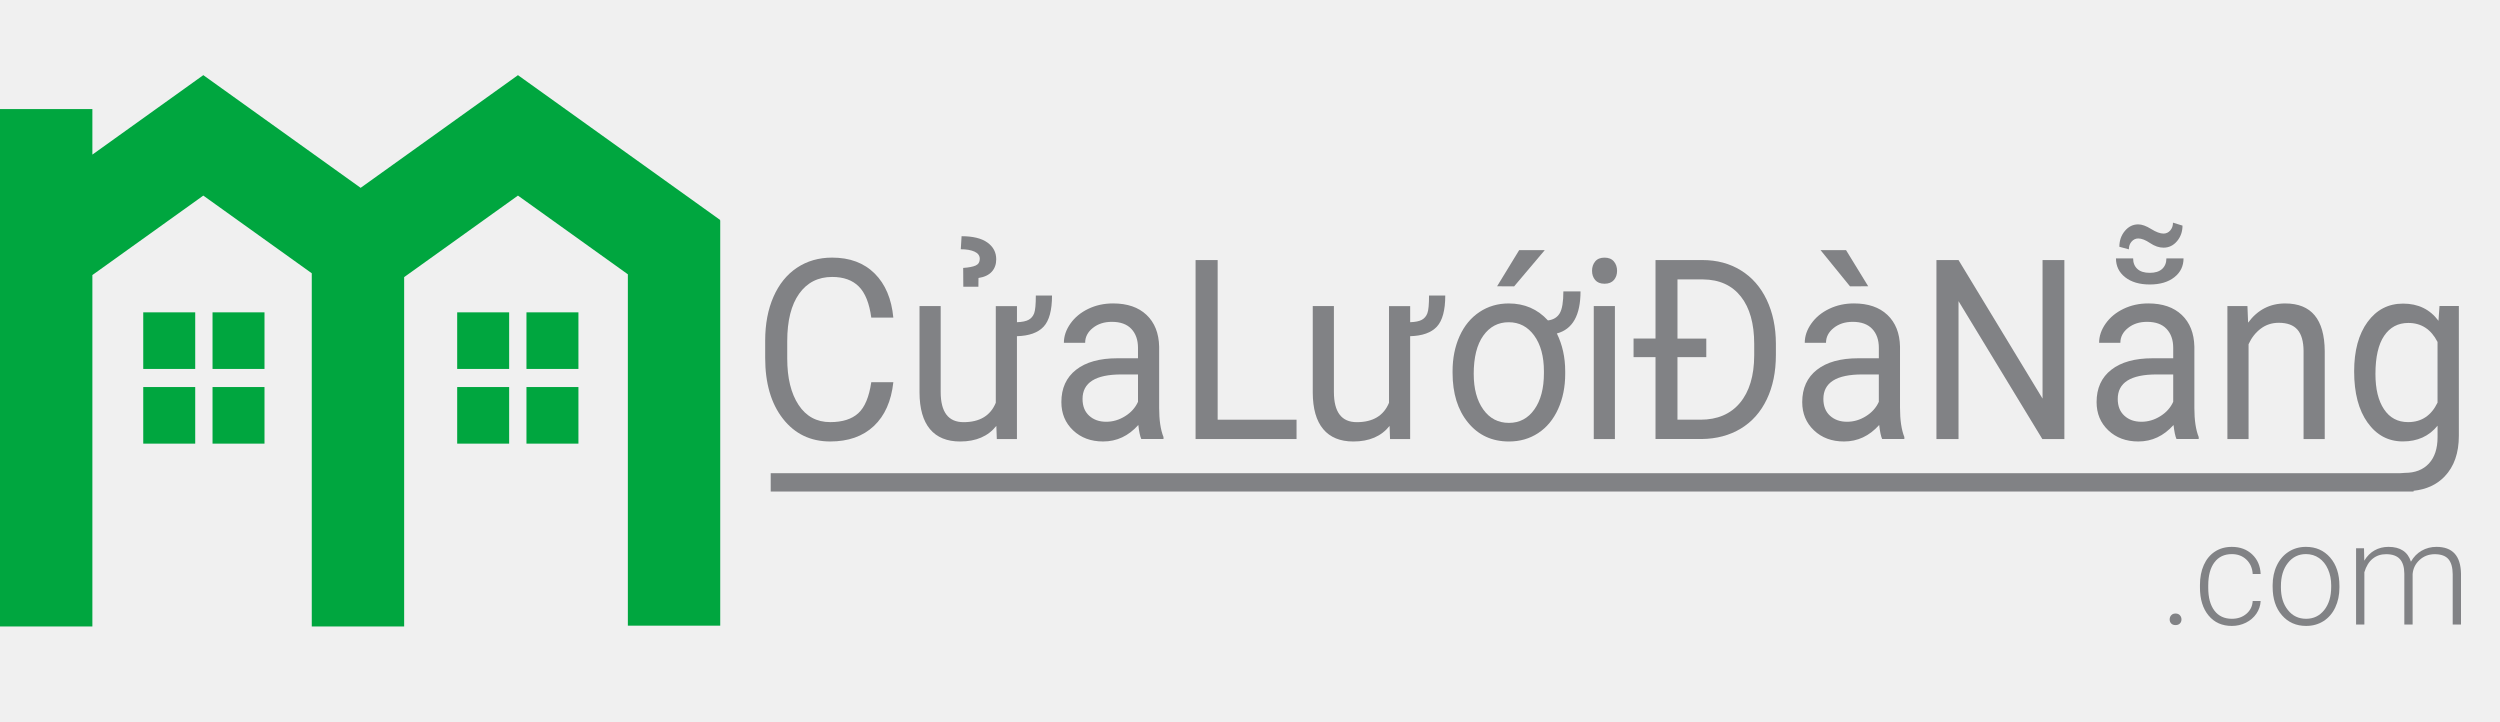
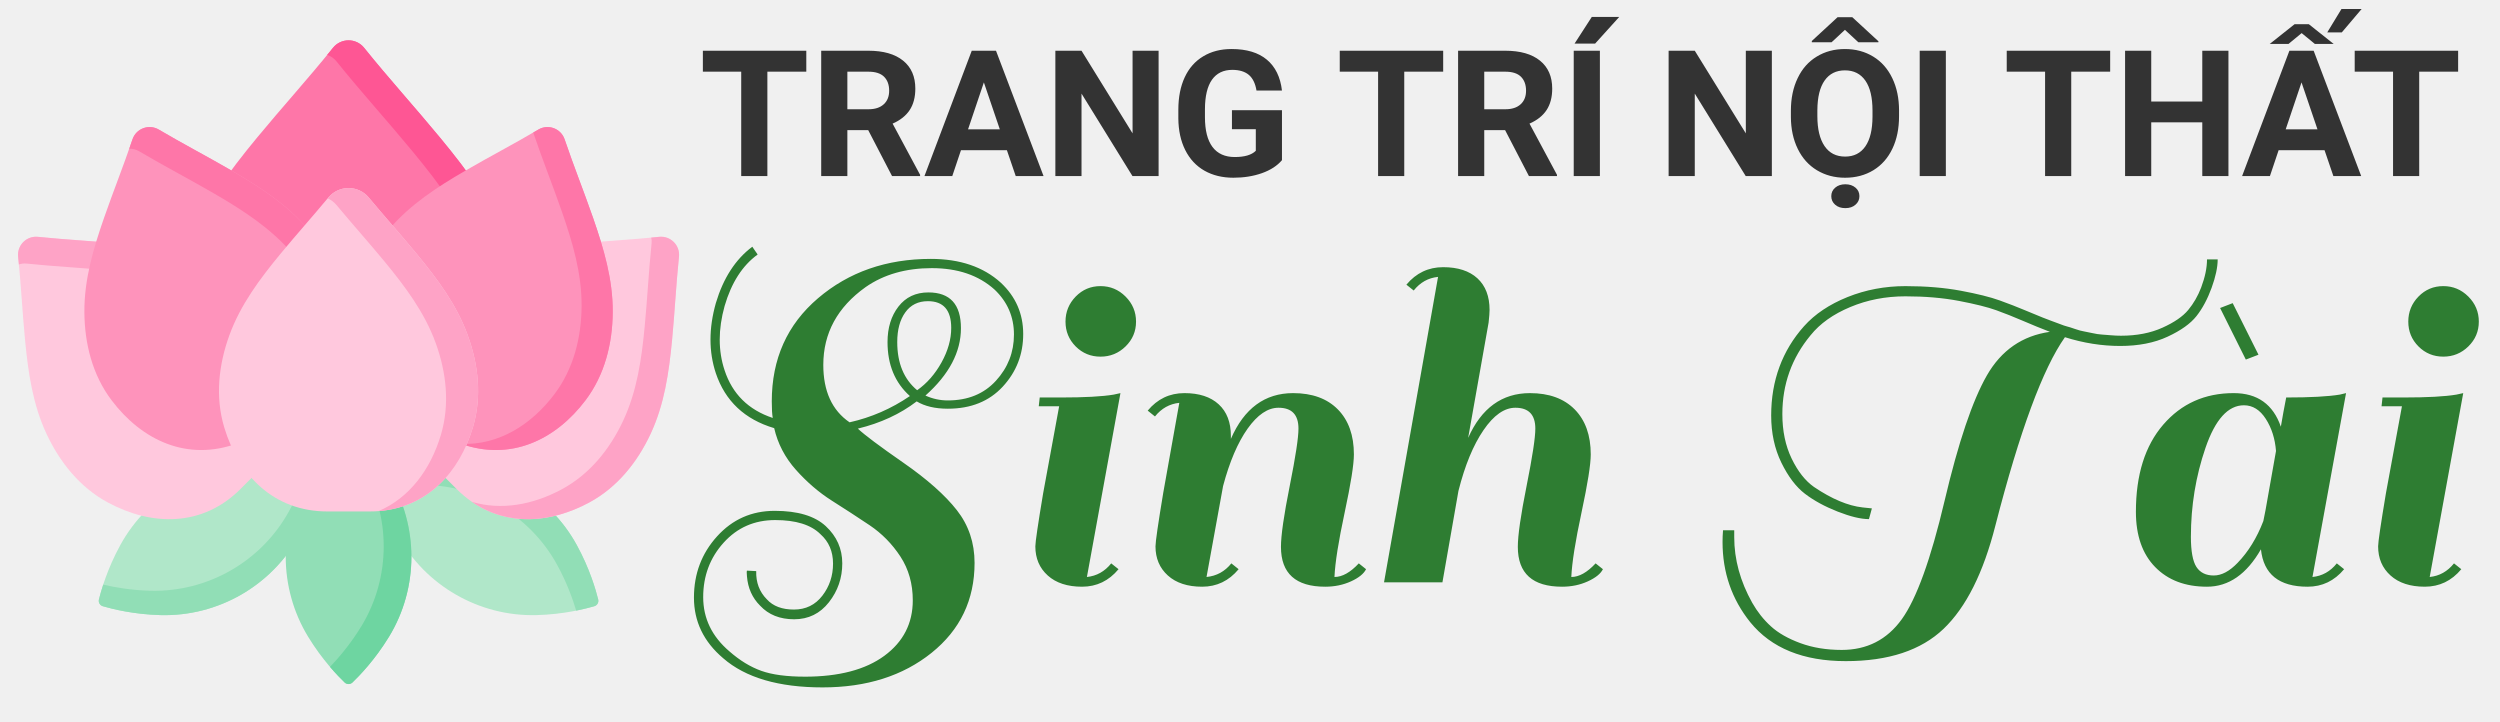
- <svg xmlns="http://www.w3.org/2000/svg" width="208" height="60">
-   <style type="text/css">.st0{display:none;enable-background:new    ;}
- 	.st1{display:inline;fill:#1CA766;}
- 	.st2{fill:#151B26;}
- 	.st3{fill:#FFFFFF;}</style>
+ <svg xmlns="http://www.w3.org/2000/svg" width="208" height="60" viewBox="0 0 416 120">
  <g class="layer">
    <g id="svg_1">
-       <path d="m74.326,31.8c-0.171,1.576 -0.713,2.792 -1.622,3.647c-0.91,0.856 -2.12,1.284 -3.629,1.284c-1.635,0 -2.948,-0.63 -3.934,-1.892c-0.986,-1.261 -1.478,-2.948 -1.478,-5.062l0,-1.432c0,-1.384 0.229,-2.601 0.689,-3.65s1.111,-1.855 1.954,-2.418c0.843,-0.563 1.82,-0.844 2.929,-0.844c1.471,0 2.651,0.441 3.539,1.325c0.887,0.883 1.404,2.105 1.551,3.668l-1.835,0c-0.158,-1.189 -0.503,-2.051 -1.032,-2.584c-0.529,-0.533 -1.27,-0.8 -2.222,-0.8c-1.167,0 -2.082,0.464 -2.744,1.391c-0.662,0.928 -0.994,2.247 -0.994,3.958l0,1.442c0,1.616 0.314,2.901 0.942,3.855c0.628,0.954 1.505,1.432 2.635,1.432c1.014,0 1.794,-0.247 2.335,-0.741s0.901,-1.354 1.08,-2.581l1.835,0l0,0.002z" fill="#818285" id="svg_2" />
-       <path d="m87.528,24.585c0,1.228 -0.233,2.093 -0.699,2.594s-1.206,0.765 -2.22,0.792l0,8.558l-1.675,0l-0.038,-1.095c-0.685,0.865 -1.69,1.298 -3.015,1.298c-1.097,0 -1.933,-0.343 -2.506,-1.027c-0.573,-0.685 -0.865,-1.698 -0.871,-3.041l0,-7.197l1.761,0l0,7.143c0,1.676 0.634,2.514 1.903,2.514c1.344,0 2.239,-0.538 2.682,-1.614l0,-8.042l1.761,0l0,1.339c0.43,-0.014 0.754,-0.08 0.97,-0.199s0.37,-0.302 0.462,-0.547c0.091,-0.246 0.138,-0.737 0.138,-1.474l1.348,0l0,-0.002zm-7.381,-0.729l-0.01,-1.564c0.475,-0.034 0.824,-0.103 1.046,-0.204c0.223,-0.103 0.334,-0.287 0.334,-0.553s-0.144,-0.465 -0.433,-0.598s-0.671,-0.199 -1.147,-0.199l0.067,-1.085c0.946,0 1.662,0.176 2.149,0.526c0.489,0.352 0.733,0.816 0.733,1.396c0,0.416 -0.124,0.76 -0.371,1.033c-0.247,0.272 -0.615,0.446 -1.104,0.521l-0.009,0.726l-1.256,0l0,0.001z" fill="#818285" id="svg_3" />
-       <path d="m94.956,36.528c-0.101,-0.219 -0.185,-0.608 -0.247,-1.169c-0.818,0.915 -1.795,1.372 -2.929,1.372c-1.015,0 -1.847,-0.309 -2.498,-0.927c-0.651,-0.617 -0.976,-1.4 -0.976,-2.35c0,-1.154 0.408,-2.05 1.223,-2.688c0.815,-0.639 1.961,-0.958 3.439,-0.958l1.713,0l0,-0.867c0,-0.66 -0.185,-1.186 -0.552,-1.577c-0.368,-0.391 -0.91,-0.587 -1.627,-0.587c-0.628,0 -1.154,0.17 -1.58,0.51c-0.424,0.339 -0.637,0.75 -0.637,1.232l-1.77,0c0,-0.552 0.184,-1.086 0.548,-1.601c0.365,-0.516 0.86,-0.923 1.484,-1.223c0.625,-0.3 1.311,-0.45 2.06,-0.45c1.186,0 2.115,0.319 2.787,0.957c0.672,0.639 1.022,1.517 1.047,2.636l0,5.099c0,1.017 0.12,1.825 0.362,2.426l0,0.164l-1.848,0l0,0.001zm-2.92,-1.437c0.552,0 1.075,-0.153 1.57,-0.462c0.495,-0.307 0.853,-0.707 1.076,-1.199l0,-2.276l-1.38,0c-2.156,0 -3.234,0.681 -3.234,2.04c0,0.596 0.184,1.061 0.552,1.395c0.367,0.335 0.839,0.502 1.416,0.502z" fill="#818285" id="svg_4" />
-       <path d="m101.309,34.919l6.563,0l0,1.609l-8.4,0l0,-14.89l1.837,0l0,13.281z" fill="#818285" id="svg_5" />
-       <path d="m120.246,24.585c0,1.228 -0.234,2.093 -0.7,2.594s-1.206,0.765 -2.222,0.792l0,8.558l-1.673,0l-0.038,-1.095c-0.685,0.865 -1.69,1.298 -3.015,1.298c-1.097,0 -1.933,-0.343 -2.506,-1.027c-0.575,-0.685 -0.865,-1.698 -0.871,-3.041l0,-7.197l1.76,0l0,7.143c0,1.676 0.634,2.514 1.903,2.514c1.344,0 2.239,-0.538 2.682,-1.614l0,-8.042l1.76,0l0,1.339c0.432,-0.014 0.754,-0.08 0.971,-0.199s0.37,-0.302 0.461,-0.547c0.092,-0.246 0.138,-0.737 0.138,-1.474l1.352,0l0,-0.002z" fill="#818285" id="svg_6" />
-       <path d="m120.854,30.887c0,-1.085 0.195,-2.059 0.585,-2.922c0.39,-0.863 0.942,-1.532 1.656,-2.006c0.713,-0.475 1.523,-0.712 2.43,-0.712c1.313,0 2.4,0.471 3.263,1.413c0.449,-0.055 0.777,-0.253 0.98,-0.594s0.304,-0.948 0.304,-1.821l1.427,0c0,1.985 -0.657,3.151 -1.968,3.499c0.462,0.941 0.694,1.989 0.694,3.143l0,0.225c0,1.079 -0.197,2.051 -0.59,2.918s-0.944,1.533 -1.656,2.001c-0.71,0.468 -1.522,0.701 -2.435,0.701c-1.408,0 -2.542,-0.523 -3.401,-1.571c-0.86,-1.047 -1.289,-2.428 -1.289,-4.141l0,-0.133l0.001,0zm1.76,0.228c0,1.227 0.265,2.212 0.795,2.955c0.529,0.743 1.241,1.114 2.135,1.114c0.881,0 1.587,-0.373 2.116,-1.12c0.529,-0.746 0.794,-1.75 0.794,-3.012l0,-0.162c0,-1.233 -0.268,-2.222 -0.804,-2.966c-0.537,-0.742 -1.244,-1.114 -2.127,-1.114c-0.875,0 -1.58,0.372 -2.111,1.114c-0.532,0.744 -0.799,1.806 -0.799,3.191zm3.781,-10.305l2.13,0l-2.549,3.016l-1.418,-0.008l1.837,-3.008z" fill="#818285" id="svg_7" />
-       <path d="m132.458,22.531c0,-0.308 0.087,-0.567 0.262,-0.779c0.175,-0.211 0.433,-0.317 0.775,-0.317s0.603,0.106 0.78,0.317c0.177,0.212 0.266,0.472 0.266,0.779c0,0.307 -0.089,0.563 -0.266,0.768s-0.438,0.308 -0.78,0.308s-0.601,-0.103 -0.775,-0.308s-0.262,-0.461 -0.262,-0.768zm1.903,13.997l-1.76,0l0,-11.062l1.76,0l0,11.062z" fill="#818285" id="svg_8" />
-       <path d="m137.739,36.528l0,-6.813l-1.827,0l0,-1.547l1.827,0l0,-6.531l3.91,0c1.204,0 2.27,0.286 3.195,0.859c0.925,0.572 1.641,1.388 2.144,2.444s0.761,2.27 0.766,3.641l0,0.951c0,1.404 -0.252,2.635 -0.757,3.691s-1.224,1.868 -2.16,2.435c-0.935,0.565 -2.024,0.855 -3.267,0.869l-3.832,0l0,0.001zm4.223,-6.812l-2.397,0l0,5.203l1.913,0c1.408,0 2.504,-0.467 3.287,-1.401c0.782,-0.935 1.179,-2.25 1.185,-3.949l0,-0.951c0,-1.691 -0.37,-3.006 -1.108,-3.943c-0.739,-0.938 -1.787,-1.413 -3.144,-1.427l-2.132,0l0,4.922l2.397,0l0,1.546l-0.001,0z" fill="#818285" id="svg_9" />
-       <path d="m156.596,36.528c-0.101,-0.219 -0.185,-0.608 -0.247,-1.169c-0.818,0.915 -1.795,1.372 -2.93,1.372c-1.015,0 -1.847,-0.309 -2.498,-0.927c-0.651,-0.617 -0.976,-1.4 -0.976,-2.35c0,-1.154 0.408,-2.05 1.223,-2.688c0.815,-0.639 1.962,-0.958 3.439,-0.958l1.713,0l0,-0.867c0,-0.66 -0.184,-1.186 -0.552,-1.577c-0.368,-0.391 -0.91,-0.587 -1.627,-0.587c-0.628,0 -1.154,0.17 -1.579,0.51c-0.425,0.339 -0.638,0.75 -0.638,1.232l-1.768,0c0,-0.552 0.182,-1.086 0.547,-1.601c0.365,-0.516 0.86,-0.923 1.485,-1.223c0.624,-0.3 1.31,-0.45 2.06,-0.45c1.186,0 2.115,0.319 2.787,0.957c0.671,0.639 1.022,1.517 1.046,2.636l0,5.099c0,1.017 0.122,1.825 0.361,2.426l0,0.164l-1.846,0l0,0.001zm-1.162,-12.711l-1.513,0.008l-2.453,-3.016l2.122,0l1.844,3.008zm-1.76,11.274c0.552,0 1.075,-0.153 1.57,-0.462c0.495,-0.307 0.853,-0.707 1.075,-1.199l0,-2.276l-1.38,0c-2.156,0 -3.234,0.681 -3.234,2.04c0,0.596 0.185,1.061 0.552,1.395c0.368,0.335 0.841,0.502 1.418,0.502z" fill="#818285" id="svg_10" />
-       <path d="m171.756,36.528l-1.835,0l-6.972,-11.475l0,11.475l-1.837,0l0,-14.89l1.837,0l6.991,11.526l0,-11.526l1.816,0l0,14.89z" fill="#818285" id="svg_11" />
-       <path d="m181.085,36.528c-0.101,-0.219 -0.184,-0.608 -0.247,-1.169c-0.818,0.915 -1.795,1.372 -2.929,1.372c-1.015,0 -1.847,-0.309 -2.498,-0.927c-0.651,-0.617 -0.975,-1.4 -0.975,-2.35c0,-1.154 0.406,-2.05 1.222,-2.688c0.816,-0.639 1.962,-0.958 3.439,-0.958l1.714,0l0,-0.867c0,-0.66 -0.185,-1.186 -0.553,-1.577c-0.367,-0.391 -0.91,-0.587 -1.627,-0.587c-0.628,0 -1.154,0.17 -1.579,0.51c-0.425,0.339 -0.638,0.75 -0.638,1.232l-1.768,0c0,-0.552 0.182,-1.086 0.547,-1.601c0.365,-0.516 0.86,-0.923 1.485,-1.223c0.624,-0.3 1.31,-0.45 2.06,-0.45c1.186,0 2.114,0.319 2.786,0.957c0.672,0.639 1.022,1.517 1.047,2.636l0,5.099c0,1.017 0.12,1.825 0.362,2.426l0,0.164l-1.848,0l0,0.001zm0.585,-15.031c0,0.646 -0.256,1.169 -0.765,1.57c-0.511,0.401 -1.191,0.602 -2.041,0.602c-0.857,0 -1.539,-0.2 -2.051,-0.602c-0.509,-0.401 -0.765,-0.925 -0.765,-1.57l1.428,0c0,0.367 0.116,0.659 0.351,0.877s0.581,0.326 1.037,0.326c0.449,0 0.792,-0.108 1.028,-0.326s0.352,-0.51 0.352,-0.877l1.425,0zm-3.505,13.594c0.552,0 1.076,-0.153 1.57,-0.462c0.495,-0.307 0.853,-0.707 1.076,-1.199l0,-2.276l-1.38,0c-2.157,0 -3.235,0.681 -3.235,2.04c0,0.596 0.185,1.061 0.553,1.395c0.367,0.335 0.839,0.502 1.416,0.502zm3.419,-16.32c0,0.506 -0.153,0.938 -0.457,1.297c-0.304,0.359 -0.678,0.538 -1.123,0.538c-0.367,0 -0.741,-0.128 -1.118,-0.383s-0.706,-0.383 -0.984,-0.383c-0.216,0 -0.4,0.087 -0.553,0.26s-0.228,0.389 -0.228,0.646l-0.79,-0.215c0,-0.512 0.152,-0.95 0.456,-1.315c0.305,-0.365 0.676,-0.548 1.114,-0.548c0.304,0 0.659,0.128 1.07,0.383s0.753,0.383 1.032,0.383c0.223,0 0.409,-0.087 0.561,-0.26s0.229,-0.39 0.229,-0.649l0.791,0.246z" fill="#818285" id="svg_12" />
-       <path d="m186.986,25.466l0.057,1.378c0.786,-1.064 1.815,-1.597 3.084,-1.597c2.175,0 3.271,1.32 3.291,3.962l0,7.319l-1.761,0l0,-7.328c-0.006,-0.798 -0.176,-1.389 -0.508,-1.771c-0.334,-0.382 -0.852,-0.573 -1.556,-0.573c-0.57,0 -1.071,0.164 -1.503,0.491c-0.432,0.328 -0.767,0.758 -1.009,1.289l0,7.892l-1.761,0l0,-11.062l1.665,0z" fill="#818285" id="svg_13" />
+       <path d="m84.71,41.18c-2.501,-6.875 -6.84,-12.645 -11.448,-18.235c-4.121,-4.998 -8.591,-9.914 -12.67,-14.993c-1.33,-1.656 -3.854,-1.656 -5.184,0c-4.079,5.079 -8.549,9.994 -12.67,14.993c-4.608,5.589 -8.948,11.36 -11.448,18.235c-2.411,6.627 -3.207,13.81 -1.156,20.644c3.229,10.763 11.114,18.855 23.142,18.855l9.449,0c12.028,0 19.913,-8.092 23.142,-18.855c2.05,-6.834 1.254,-14.017 -1.157,-20.644l0,0z" fill="#fe76a8" id="svg_4" />
+       <path d="m85.866,61.823c-2.471,8.238 -7.666,14.909 -15.36,17.586c5.191,-3.36 8.813,-8.864 10.753,-15.331c2.051,-6.835 1.256,-14.018 -1.155,-20.644c-2.5,-6.875 -6.84,-12.646 -11.449,-18.235c-4.12,-4.998 -8.591,-9.913 -12.669,-14.993c-0.42,-0.52 -0.958,-0.878 -1.538,-1.071c0.322,-0.393 0.642,-0.787 0.96,-1.182c1.329,-1.656 3.853,-1.656 5.182,0c4.08,5.078 8.549,9.993 12.671,14.993c4.609,5.589 8.946,11.36 11.449,18.233c2.411,6.629 3.207,13.811 1.155,20.644l0,0z" fill="#fe5694" id="svg_5" />
    </g>
-     <g id="svg_14">
-       <rect fill="#00a63f" height="4.709" id="svg_15" width="4.324" x="11.918" y="25.987" />
-       <rect fill="#00a63f" height="4.709" id="svg_16" width="4.323" x="17.683" y="25.987" />
-       <rect fill="#00a63f" height="4.709" id="svg_17" width="4.324" x="11.918" y="32.202" />
-       <rect fill="#00a63f" height="4.709" id="svg_18" width="4.323" x="17.683" y="32.202" />
-       <rect fill="#00a63f" height="4.709" id="svg_19" width="4.323" x="38.038" y="25.987" />
-       <rect fill="#00a63f" height="4.709" id="svg_20" width="4.323" x="43.802" y="25.987" />
-       <rect fill="#00a63f" height="4.709" id="svg_21" width="4.323" x="38.038" y="32.202" />
-       <rect fill="#00a63f" height="4.709" id="svg_22" width="4.323" x="43.802" y="32.202" />
-       <polygon fill="#00a63f" id="svg_23" points="59.929,18.311 43.103,6.259 43.097,6.25 43.094,6.252 43.09,6.25 43.085,6.259 30.005,15.628 16.923,6.258 16.918,6.25 16.915,6.252 16.912,6.25 16.907,6.258 7.686,12.863 7.686,9.077 0,9.077 0,52.12 7.686,52.12 7.686,22.884 16.915,16.273 25.939,22.736 25.939,52.12 33.625,52.12 33.625,23.056 43.094,16.273 52.238,22.822 52.238,52.055 59.923,52.055 59.923,18.364 59.896,18.364 " />
+     <g fill="#b0e7c9" id="svg_6">
+       <path d="m16.459,99.753c0.39,-1.582 1.422,-5.154 3.565,-9.061c4.593,-8.375 13.522,-13.509 23.071,-13.265c4.455,0.114 8.061,1.019 9.625,1.478c0.482,0.142 0.767,0.637 0.646,1.124c-0.39,1.582 -1.422,5.154 -3.565,9.061c-4.593,8.375 -13.522,13.509 -23.071,13.265c-4.455,-0.114 -8.061,-1.019 -9.625,-1.478c-0.482,-0.142 -0.767,-0.637 -0.646,-1.124z" id="svg_7" />
+       <path d="m99.541,99.753c-0.39,-1.582 -1.422,-5.154 -3.565,-9.061c-4.593,-8.375 -13.522,-13.509 -23.071,-13.265c-4.455,0.114 -8.061,1.019 -9.625,1.478c-0.482,0.142 -0.767,0.637 -0.646,1.124c0.39,1.582 1.422,5.154 3.565,9.061c4.593,8.375 13.522,13.509 23.071,13.265c4.455,-0.114 8.061,-1.019 9.625,-1.478c0.482,-0.142 0.767,-0.637 0.646,-1.124z" id="svg_8" />
    </g>
-     <g id="svg_24">
-       <path d="m200.372,26.869c-0.858,0 -1.529,0.357 -2.012,1.073c-0.482,0.714 -0.723,1.772 -0.723,3.174c0,1.247 0.239,2.226 0.714,2.937c0.476,0.713 1.143,1.067 2.002,1.067c1.113,0 1.93,-0.541 2.45,-1.623l0,-5.045c-0.54,-1.056 -1.35,-1.583 -2.431,-1.583z" fill="none" id="svg_25" />
-       <path d="m202.967,25.461l-0.086,1.23c-0.705,-0.953 -1.687,-1.431 -2.946,-1.431c-1.227,0 -2.21,0.511 -2.955,1.528c-0.743,1.019 -1.115,2.39 -1.115,4.114c0,1.798 0.373,3.219 1.12,4.261c0.747,1.043 1.723,1.564 2.932,1.564c1.221,0 2.182,-0.436 2.888,-1.309l0,0.953c0,0.943 -0.239,1.675 -0.719,2.193c-0.48,0.519 -1.149,0.779 -2.007,0.779c-0.119,0 -0.246,0.011 -0.376,0.026l-135.58,0l0,1.527l136.686,0l0,-0.063c1.049,-0.11 1.918,-0.495 2.582,-1.188c0.79,-0.825 1.186,-1.953 1.186,-3.387l0,-10.797l-1.61,0zm-0.164,8.036c-0.52,1.082 -1.337,1.623 -2.45,1.623c-0.859,0 -1.526,-0.354 -2.002,-1.067c-0.477,-0.711 -0.714,-1.689 -0.714,-2.937c0,-1.401 0.241,-2.46 0.723,-3.174c0.483,-0.716 1.155,-1.073 2.012,-1.073c1.082,0 1.89,0.526 2.431,1.583l0,5.045z" fill="#818285" id="svg_26" />
+     <g fill="#91deb6" id="svg_9">
+       <path d="m53.367,80.028c-0.391,1.582 -1.422,5.153 -3.564,9.062c-4.593,8.375 -13.524,13.509 -23.073,13.264c-4.455,-0.113 -8.06,-1.018 -9.624,-1.478c-0.482,-0.14 -0.767,-0.636 -0.647,-1.124c0.144,-0.582 0.373,-1.431 0.713,-2.467c1.882,0.44 4.653,0.933 7.864,1.016c9.549,0.244 18.48,-4.889 23.073,-13.264c1.356,-2.471 2.264,-4.809 2.849,-6.593c0.729,0.169 1.325,0.331 1.762,0.46c0.483,0.142 0.767,0.638 0.647,1.124z" id="svg_10" />
+       <path d="m98.895,100.876c-0.667,0.196 -1.702,0.471 -3.018,0.733c-0.549,-1.856 -1.538,-4.649 -3.18,-7.64c-4.591,-8.375 -13.522,-13.511 -23.071,-13.267c-2.558,0.067 -4.835,0.393 -6.607,0.747c-0.169,-0.569 -0.296,-1.051 -0.387,-1.422c-0.12,-0.487 0.165,-0.982 0.647,-1.124c1.564,-0.458 5.169,-1.362 9.624,-1.478c9.549,-0.244 18.48,4.891 23.071,13.267c2.144,3.907 3.176,7.478 3.567,9.06c0.12,0.489 -0.165,0.984 -0.647,1.124l0,0z" id="svg_11" />
    </g>
-     <g id="svg_27">
-       <path d="m180.516,51.538c0,-0.137 0.043,-0.253 0.13,-0.349c0.086,-0.096 0.206,-0.144 0.359,-0.144s0.274,0.048 0.362,0.144s0.132,0.212 0.132,0.349s-0.044,0.249 -0.132,0.337s-0.209,0.132 -0.362,0.132s-0.273,-0.044 -0.359,-0.132c-0.087,-0.088 -0.13,-0.2 -0.13,-0.337z" fill="#818285" id="svg_28" />
-       <path d="m185.694,51.483c0.479,0 0.881,-0.138 1.205,-0.413s0.5,-0.631 0.526,-1.068l0.661,0c-0.019,0.387 -0.138,0.739 -0.356,1.058c-0.219,0.319 -0.509,0.568 -0.871,0.748s-0.751,0.27 -1.165,0.27c-0.816,0 -1.464,-0.289 -1.941,-0.868c-0.478,-0.578 -0.717,-1.355 -0.717,-2.333l0,-0.211c0,-0.625 0.107,-1.179 0.322,-1.659s0.522,-0.852 0.924,-1.114c0.4,-0.262 0.869,-0.393 1.406,-0.393c0.683,0 1.245,0.207 1.688,0.621c0.442,0.415 0.68,0.96 0.71,1.636l-0.661,0c-0.03,-0.495 -0.206,-0.895 -0.526,-1.199c-0.32,-0.304 -0.724,-0.456 -1.211,-0.456c-0.621,0 -1.104,0.229 -1.447,0.686c-0.343,0.457 -0.515,1.097 -0.515,1.921l0,0.205c0,0.809 0.172,1.439 0.515,1.892c0.344,0.451 0.828,0.677 1.453,0.677z" fill="#818285" id="svg_29" />
-       <path d="m189.083,48.694c0,-0.609 0.115,-1.159 0.348,-1.647s0.56,-0.869 0.983,-1.141s0.904,-0.407 1.441,-0.407c0.828,0 1.499,0.296 2.014,0.889c0.514,0.592 0.771,1.376 0.771,2.354l0,0.146c0,0.614 -0.116,1.166 -0.348,1.656c-0.232,0.49 -0.56,0.869 -0.981,1.135s-0.903,0.398 -1.443,0.398c-0.825,0 -1.495,-0.296 -2.011,-0.888c-0.516,-0.593 -0.773,-1.377 -0.773,-2.354l0,-0.141l-0.001,0zm0.69,0.195c0,0.758 0.192,1.379 0.578,1.865c0.385,0.486 0.891,0.729 1.516,0.729c0.621,0 1.124,-0.243 1.51,-0.729s0.578,-1.127 0.578,-1.924l0,-0.135c0,-0.484 -0.088,-0.928 -0.265,-1.33c-0.176,-0.401 -0.424,-0.713 -0.742,-0.934s-0.683,-0.331 -1.093,-0.331c-0.613,0 -1.114,0.245 -1.501,0.735c-0.388,0.49 -0.581,1.131 -0.581,1.924l0,0.13z" fill="#818285" id="svg_30" />
-       <path d="m196.685,45.616l0.023,1.032c0.23,-0.383 0.518,-0.671 0.863,-0.862c0.345,-0.191 0.729,-0.287 1.15,-0.287c0.981,0 1.604,0.41 1.869,1.231c0.223,-0.395 0.52,-0.699 0.892,-0.912s0.782,-0.319 1.231,-0.319c1.334,0 2.016,0.743 2.042,2.228l0,4.233l-0.69,0l0,-4.181c-0.004,-0.566 -0.124,-0.986 -0.359,-1.261c-0.236,-0.273 -0.62,-0.41 -1.153,-0.41c-0.495,0.008 -0.913,0.171 -1.254,0.489c-0.342,0.319 -0.531,0.707 -0.569,1.164l0,4.198l-0.69,0l0,-4.233c-0.004,-0.543 -0.13,-0.949 -0.377,-1.217s-0.628,-0.401 -1.142,-0.401c-0.434,0 -0.806,0.126 -1.116,0.378s-0.541,0.627 -0.69,1.123l0,4.351l-0.69,0l0,-6.344l0.66,0z" fill="#818285" id="svg_31" />
+     <g>
+       <path d="m57.351,113.566c-1.177,-1.127 -3.759,-3.802 -6.078,-7.607c-4.971,-8.157 -4.97,-18.457 0.001,-26.613c2.32,-3.805 4.901,-6.48 6.079,-7.607c0.363,-0.347 0.934,-0.347 1.297,0c1.177,1.127 3.759,3.802 6.078,7.607c4.971,8.157 4.97,18.457 -0.001,26.613c-2.32,3.805 -4.901,6.48 -6.079,7.607c-0.363,0.347 -0.934,0.347 -1.297,0z" fill="#91deb6" id="svg_12" />
+       <path d="m64.727,105.958c-2.32,3.807 -4.902,6.48 -6.08,7.607c-0.362,0.349 -0.933,0.349 -1.296,0c-0.558,-0.533 -1.431,-1.413 -2.44,-2.598c1.335,-1.384 3.355,-3.702 5.209,-6.742c4.971,-8.155 4.973,-18.455 0.002,-26.613c-1.22,-2.002 -2.516,-3.691 -3.64,-5.006c0.34,-0.349 0.633,-0.64 0.871,-0.867c0.362,-0.349 0.933,-0.349 1.296,0c1.178,1.127 3.76,3.802 6.078,7.607c4.971,8.157 4.971,18.457 -0,26.613z" fill="#6ed5a1" id="svg_13" />
+       <path d="m108.268,72.177c2.297,-4.923 3.048,-10.232 3.563,-15.587c0.44,-4.574 0.673,-9.275 1.151,-13.878c0.197,-1.899 -1.402,-3.498 -3.301,-3.301c-4.603,0.478 -9.304,0.711 -13.878,1.151c-5.355,0.515 -10.664,1.267 -15.587,3.563c-4.746,2.214 -8.936,5.568 -11.448,10.233c-3.956,7.348 -4.065,15.737 2.251,22.053l4.962,4.962c6.316,6.316 14.706,6.207 22.053,2.251c4.665,-2.512 8.019,-6.702 10.233,-11.448l-0,-0z" fill="#ffc8dd" id="svg_14" />
+       <path d="m112.983,42.712c-0.478,4.602 -0.711,9.304 -1.151,13.878c-0.516,5.355 -1.267,10.664 -3.564,15.586c-2.213,4.747 -5.569,8.938 -10.233,11.449c-6.398,3.444 -13.589,3.973 -19.511,-0.122c4.844,1.456 10.124,0.518 14.953,-2.082c4.664,-2.511 8.018,-6.702 10.233,-11.446c2.296,-4.924 3.049,-10.233 3.562,-15.589c0.44,-4.573 0.673,-9.275 1.151,-13.878c0.036,-0.336 0.013,-0.66 -0.058,-0.969c0.44,-0.04 0.878,-0.082 1.315,-0.129c1.9,-0.196 3.498,1.402 3.302,3.302l-0,0z" fill="#fea3c6" id="svg_15" />
+       <path d="m7.732,72.177c-2.297,-4.923 -3.048,-10.232 -3.563,-15.587c-0.44,-4.574 -0.673,-9.275 -1.151,-13.878c-0.197,-1.899 1.402,-3.498 3.301,-3.301c4.603,0.478 9.304,0.711 13.878,1.151c5.355,0.515 10.664,1.267 15.587,3.563c4.746,2.214 8.936,5.568 11.448,10.233c3.956,7.348 4.065,15.737 -2.251,22.053l-4.962,4.962c-6.316,6.316 -14.706,6.207 -22.053,2.251c-4.665,-2.512 -8.019,-6.702 -10.233,-11.448l0,-0z" fill="#ffc8dd" id="svg_16" />
+       <path d="m47.605,73.111c1.189,-4.664 0.222,-9.689 -2.262,-14.304c-2.511,-4.664 -6.702,-8.02 -11.446,-10.233c-4.924,-2.296 -10.233,-3.049 -15.589,-3.564c-4.573,-0.44 -9.275,-0.673 -13.878,-1.149c-0.453,-0.047 -0.889,0.007 -1.287,0.147c-0.04,-0.433 -0.082,-0.864 -0.127,-1.296c-0.196,-1.9 1.402,-3.498 3.302,-3.302c4.602,0.478 9.304,0.711 13.878,1.151c5.355,0.516 10.664,1.267 15.589,3.564c4.744,2.213 8.935,5.567 11.446,10.233c3.3,6.129 3.922,12.982 0.373,18.753z" fill="#fea3c6" id="svg_17" />
+       <path d="m14.041,51.93c-0.034,-5.433 1.498,-10.571 3.263,-15.653c1.508,-4.34 3.257,-8.711 4.743,-13.093c0.613,-1.809 2.733,-2.595 4.378,-1.623c3.984,2.354 8.159,4.527 12.133,6.835c4.652,2.702 9.163,5.6 12.68,9.741c3.39,3.992 5.799,8.788 6.135,14.076c0.53,8.328 -2.87,15.998 -11.246,19.104l-6.579,2.44c-8.375,3.106 -15.954,-0.493 -20.982,-7.154c-3.192,-4.229 -4.493,-9.435 -4.525,-14.673l-0,-0z" fill="#fe93bb" id="svg_18" />
+       <path d="m54.011,65.438c0.878,-2.698 1.198,-5.662 1.002,-8.713c-0.347,-5.442 -2.824,-10.378 -6.313,-14.486c-3.62,-4.262 -8.264,-7.247 -13.051,-10.026c-4.091,-2.376 -8.389,-4.613 -12.489,-7.035c-0.524,-0.311 -1.098,-0.447 -1.656,-0.429c0.184,-0.52 0.364,-1.042 0.542,-1.564c0.613,-1.807 2.736,-2.593 4.378,-1.622c3.984,2.353 8.16,4.527 12.133,6.835c4.653,2.702 9.164,5.6 12.68,9.74c3.391,3.993 5.798,8.789 6.135,14.075c0.313,4.902 -0.738,9.578 -3.362,13.227z" fill="#fe76a8" id="svg_19" />
+       <path d="m101.959,51.93c0.034,-5.433 -1.498,-10.571 -3.263,-15.653c-1.508,-4.34 -3.257,-8.711 -4.743,-13.093c-0.613,-1.809 -2.733,-2.595 -4.378,-1.623c-3.984,2.354 -8.159,4.527 -12.133,6.835c-4.652,2.702 -9.163,5.6 -12.68,9.741c-3.39,3.992 -5.799,8.788 -6.135,14.076c-0.53,8.328 2.87,15.998 11.246,19.104l6.579,2.44c8.375,3.106 15.954,-0.493 20.982,-7.154c3.192,-4.229 4.493,-9.435 4.525,-14.673l0,-0z" fill="#fe93bb" id="svg_20" />
+       <path d="m101.959,51.93c-0.033,5.238 -1.333,10.444 -4.527,14.673c-4.967,6.58 -12.422,10.171 -20.677,7.262c6.155,0.227 11.595,-3.098 15.5,-8.269c3.191,-4.229 4.491,-9.435 4.524,-14.673c0.033,-5.433 -1.498,-10.571 -3.264,-15.653c-1.507,-4.34 -3.256,-8.711 -4.742,-13.093c-0.013,-0.042 -0.029,-0.082 -0.044,-0.122c0.282,-0.162 0.564,-0.327 0.847,-0.493c1.642,-0.971 3.764,-0.184 4.378,1.622c1.484,4.384 3.233,8.753 4.742,13.093c1.766,5.082 3.297,10.219 3.264,15.653l0,-0z" fill="#fe76a8" id="svg_21" />
+       <path d="m77.832,55.781c-1.857,-5.104 -5.078,-9.389 -8.5,-13.539c-2.58,-3.129 -5.344,-6.215 -7.963,-9.366c-1.754,-2.11 -4.983,-2.11 -6.737,0c-2.619,3.151 -5.383,6.237 -7.963,9.366c-3.422,4.15 -6.643,8.435 -8.5,13.539c-1.79,4.921 -2.381,10.254 -0.859,15.328c2.398,7.991 8.252,13.999 17.182,13.999l7.016,0c8.931,0 14.785,-6.008 17.182,-13.999c1.522,-5.074 0.931,-10.407 -0.859,-15.328l-0,0z" fill="#ffc8dd" id="svg_22" />
+       <path d="m78.691,71.109c-2.262,7.54 -7.604,13.313 -15.702,13.94c5.142,-2.204 8.644,-6.92 10.367,-12.655c1.522,-5.073 0.931,-10.407 -0.86,-15.326c-1.856,-5.104 -5.078,-9.389 -8.5,-13.54c-2.58,-3.129 -5.344,-6.213 -7.962,-9.364c-0.427,-0.513 -0.942,-0.904 -1.502,-1.167c0.033,-0.04 0.067,-0.08 0.1,-0.12c1.753,-2.111 4.984,-2.111 6.738,0c2.618,3.151 5.382,6.238 7.962,9.367c3.422,4.149 6.644,8.433 8.5,13.537c1.791,4.922 2.382,10.255 0.86,15.329l0,-0z" fill="#fea3c6" id="svg_23" />
+     </g>
+     <g>
+       <path d="m133.923,112.599c5.668,0 10.079,-1.158 13.233,-3.474c3.154,-2.322 4.731,-5.398 4.731,-9.23c0,-2.754 -0.686,-5.182 -2.057,-7.285c-1.377,-2.103 -3.09,-3.843 -5.139,-5.22c-2.055,-1.377 -4.147,-2.738 -6.276,-4.083c-2.129,-1.351 -4.112,-3.05 -5.948,-5.099c-1.836,-2.055 -3.05,-4.377 -3.642,-6.965c-4.91,-1.457 -8.147,-4.505 -9.711,-9.142c-0.592,-1.783 -0.889,-3.645 -0.889,-5.588c0,-1.943 0.296,-3.965 0.889,-6.068c1.238,-4.157 3.261,-7.287 6.068,-9.39l0.889,1.297c-2.535,1.836 -4.369,4.697 -5.5,8.582c-0.539,1.937 -0.809,3.797 -0.809,5.58c0,1.783 0.27,3.482 0.809,5.099c1.291,3.939 3.963,6.583 8.013,7.933c-0.106,-0.592 -0.16,-1.511 -0.16,-2.754c0,-7.066 2.562,-12.785 7.685,-17.156c5.123,-4.371 11.381,-6.556 18.773,-6.556c4.857,0 8.742,1.321 11.656,3.963c2.482,2.322 3.723,5.169 3.723,8.542c0,3.373 -1.131,6.287 -3.394,8.742c-2.268,2.455 -5.318,3.682 -9.15,3.682c-2.103,0 -3.829,-0.406 -5.179,-1.217c-2.748,2.103 -6.012,3.613 -9.791,4.531c1.078,1.025 3.6,2.914 7.565,5.668c3.965,2.754 6.933,5.385 8.902,7.893c1.969,2.508 2.954,5.436 2.954,8.782c0,6.148 -2.386,11.138 -7.157,14.97c-4.777,3.832 -10.821,5.748 -18.132,5.748c-7.311,0 -12.827,-1.619 -16.547,-4.859c-3.24,-2.748 -4.859,-6.108 -4.859,-10.079c0,-3.965 1.281,-7.363 3.843,-10.191c2.562,-2.834 5.758,-4.251 9.59,-4.251c3.832,0 6.666,0.849 8.502,2.546c1.831,1.703 2.746,3.768 2.746,6.196c0,2.428 -0.742,4.587 -2.225,6.476c-1.483,1.884 -3.41,2.826 -5.78,2.826c-2.375,0 -4.264,-0.755 -5.668,-2.266c-1.297,-1.291 -2.025,-2.908 -2.185,-4.851c-0.054,-0.539 -0.054,-0.865 0,-0.977l1.537,0.08c-0.054,1.889 0.539,3.456 1.777,4.699c1.025,1.131 2.524,1.697 4.499,1.697c1.969,0 3.546,-0.769 4.731,-2.306c1.185,-1.537 1.777,-3.317 1.777,-5.34c0,-2.023 -0.699,-3.656 -2.097,-4.899c-1.569,-1.563 -4.08,-2.346 -7.533,-2.346c-3.453,0 -6.311,1.254 -8.574,3.763c-2.268,2.508 -3.402,5.529 -3.402,9.062c0,3.538 1.457,6.548 4.371,9.03c1.724,1.511 3.49,2.588 5.3,3.234c1.809,0.646 4.224,0.969 7.245,0.969l0,0l-0,0l0,-0l-0,0zm13.761,-55.678c0,-2.375 0.606,-4.345 1.817,-5.908c1.217,-1.569 2.876,-2.354 4.979,-2.354c3.613,0 5.42,1.985 5.42,5.956c0,3.965 -1.969,7.701 -5.908,11.208c1.19,0.539 2.431,0.809 3.723,0.809c3.346,0 6.018,-1.094 8.013,-3.282c1.996,-2.183 2.994,-4.745 2.994,-7.685c0,-2.94 -1.078,-5.436 -3.234,-7.485c-2.642,-2.375 -6.122,-3.562 -10.439,-3.562c-4.317,0 -7.987,1.051 -11.007,3.154c-4.697,3.346 -7.045,7.664 -7.045,12.953c0,4.371 1.457,7.555 4.371,9.55c3.613,-0.811 6.959,-2.268 10.039,-4.371c-2.482,-2.215 -3.723,-5.209 -3.723,-8.982l0,-0l0,-0l0,0zm6.717,-6.805c-1.617,0 -2.872,0.622 -3.763,1.865c-0.891,1.238 -1.337,2.884 -1.337,4.939c0,3.506 1.105,6.178 3.314,8.013c1.623,-1.137 2.972,-2.676 4.051,-4.619c1.078,-1.943 1.617,-3.859 1.617,-5.748c0,-2.968 -1.294,-4.451 -3.883,-4.451l-0,0l0,0l-0,-0zm31.721,44.598c-1.617,1.943 -3.64,2.914 -6.068,2.914c-2.428,0 -4.331,-0.622 -5.708,-1.865c-1.377,-1.238 -2.065,-2.856 -2.065,-4.851c0,-0.704 0.432,-3.645 1.297,-8.822l2.666,-14.49l-3.394,0l0.16,-1.457l3.482,0c3.992,0 6.933,-0.16 8.822,-0.48l1.129,-0.248l-5.58,30.597c1.617,-0.166 2.964,-0.921 4.043,-2.266l1.217,0.969l0,-0l0,0l0,0zm-7.125,-37.065c-1.131,-1.137 -1.697,-2.514 -1.697,-4.131c0,-1.617 0.566,-3.008 1.697,-4.171c1.131,-1.158 2.508,-1.737 4.131,-1.737c1.617,0 3.004,0.579 4.163,1.737c1.163,1.163 1.745,2.554 1.745,4.171c0,1.617 -0.582,2.994 -1.745,4.131c-1.158,1.131 -2.546,1.697 -4.163,1.697c-1.623,0 -3,-0.566 -4.131,-1.697zm43.056,38.362c1.297,0 2.647,-0.755 4.051,-2.266l1.209,0.969c-0.379,0.758 -1.214,1.433 -2.506,2.025c-1.297,0.592 -2.727,0.889 -4.291,0.889c-4.911,0 -7.365,-2.212 -7.365,-6.636c0,-1.889 0.485,-5.262 1.457,-10.119c0.971,-4.857 1.457,-8.04 1.457,-9.55c0,-2.316 -1.108,-3.474 -3.322,-3.474c-1.777,0 -3.49,1.158 -5.139,3.474c-1.644,2.322 -3.005,5.505 -4.083,9.55l-2.754,15.138c1.676,-0.166 3.052,-0.921 4.131,-2.266l1.209,0.969c-1.617,1.943 -3.64,2.914 -6.068,2.914c-2.429,0 -4.331,-0.622 -5.708,-1.865c-1.372,-1.238 -2.057,-2.856 -2.057,-4.851c0,-0.758 0.429,-3.725 1.289,-8.902l2.674,-14.978c-1.617,0.166 -2.968,0.921 -4.051,2.266l-1.209,-0.969c1.617,-1.943 3.653,-2.914 6.108,-2.914c2.454,0 4.357,0.622 5.708,1.865c1.35,1.238 2.025,2.992 2.025,5.26l0,0.488c2.209,-5.075 5.662,-7.613 10.359,-7.613c3.181,0 5.662,0.905 7.445,2.714c1.777,1.809 2.666,4.305 2.666,7.485c0,1.671 -0.512,4.894 -1.537,9.671c-1.025,4.777 -1.591,8.352 -1.697,10.727l0,-0l0,-0l0,-0l-0,0zm39.414,0c1.291,0 2.639,-0.755 4.043,-2.266l1.217,0.969c-0.379,0.758 -1.217,1.433 -2.514,2.025c-1.292,0.592 -2.719,0.889 -4.283,0.889c-4.911,0 -7.365,-2.212 -7.365,-6.636c0,-1.889 0.485,-5.262 1.457,-10.119c0.971,-4.857 1.457,-8.04 1.457,-9.55c0,-2.316 -1.108,-3.474 -3.322,-3.474c-1.836,0 -3.602,1.241 -5.3,3.723c-1.703,2.482 -3.093,5.852 -4.171,10.111l-2.666,15.218l-9.719,0l8.99,-50.826c-1.623,0.16 -2.973,0.915 -4.051,2.266l-1.217,-0.969c1.622,-1.943 3.661,-2.914 6.116,-2.914c2.454,0 4.357,0.619 5.708,1.857c1.345,1.243 2.017,2.996 2.017,5.26c0,0.432 -0.054,1.134 -0.16,2.105l-3.402,19.181c2.214,-4.963 5.641,-7.445 10.279,-7.445c3.186,0 5.67,0.905 7.453,2.714c1.777,1.809 2.666,4.305 2.666,7.485c0,1.671 -0.512,4.894 -1.537,9.671c-1.025,4.777 -1.591,8.352 -1.697,10.727l0,-0l0,-0l0,-0l-0,0zm38.885,-13.841c-1.484,-1.131 -2.794,-2.858 -3.931,-5.179c-1.132,-2.322 -1.697,-4.939 -1.697,-7.853c0,-2.914 0.459,-5.612 1.377,-8.093c0.917,-2.482 2.278,-4.734 4.083,-6.757c1.809,-2.023 4.224,-3.642 7.245,-4.859c3.02,-1.211 6.231,-1.817 9.631,-1.817c3.399,0 6.476,0.256 9.23,0.769c2.748,0.512 4.907,1.051 6.476,1.617c1.563,0.566 2.951,1.105 4.163,1.617c1.217,0.518 2.201,0.923 2.954,1.217c0.757,0.299 1.217,0.475 1.377,0.528c0.165,0.054 0.597,0.214 1.297,0.48c0.699,0.272 1.171,0.435 1.417,0.488c0.24,0.054 0.672,0.19 1.297,0.408c0.619,0.214 1.105,0.347 1.457,0.4c0.347,0.054 0.819,0.15 1.417,0.288c0.592,0.134 1.105,0.214 1.537,0.24c0.432,0.026 0.945,0.066 1.537,0.12c0.592,0.054 1.158,0.08 1.697,0.08c2.642,0 4.947,-0.446 6.917,-1.337c1.969,-0.886 3.399,-1.871 4.291,-2.954c0.891,-1.078 1.606,-2.319 2.145,-3.723c0.651,-1.724 0.977,-3.288 0.977,-4.691l1.777,0c0,1.297 -0.336,2.874 -1.009,4.731c-0.678,1.863 -1.516,3.429 -2.514,4.699c-0.998,1.265 -2.602,2.41 -4.811,3.434c-2.215,1.03 -4.846,1.545 -7.893,1.545c-3.048,0 -6.111,-0.486 -9.19,-1.457c-3.666,5.177 -7.523,15.616 -11.568,31.317c-1.997,7.877 -4.87,13.612 -8.622,17.204c-3.752,3.586 -9.174,5.38 -16.267,5.38c-7.098,0 -12.4,-2.159 -15.907,-6.476c-3.074,-3.832 -4.611,-8.283 -4.611,-13.353c0,-0.646 0.026,-1.294 0.08,-1.945l1.865,0l0,1.137c0,3.72 0.997,7.363 2.994,10.927c0.859,1.511 1.897,2.818 3.114,3.923c1.211,1.105 2.844,2.036 4.899,2.794c2.049,0.752 4.341,1.129 6.877,1.129c4.205,0 7.535,-1.7 9.991,-5.099c2.454,-3.4 4.83,-9.967 7.125,-19.701c2.294,-9.74 4.643,-16.702 7.045,-20.886c2.402,-4.179 5.894,-6.594 10.479,-7.245c-1.404,-0.539 -2.888,-1.145 -4.451,-1.817c-1.564,-0.672 -3.061,-1.267 -4.491,-1.785c-1.431,-0.512 -3.482,-1.025 -6.156,-1.537c-2.669,-0.512 -5.649,-0.769 -8.942,-0.769c-3.288,0 -6.348,0.595 -9.182,1.785c-2.834,1.185 -5.033,2.748 -6.596,4.691c-3.133,3.779 -4.699,8.15 -4.699,13.113c0,2.808 0.515,5.276 1.545,7.405c1.025,2.129 2.266,3.707 3.723,4.731c2.967,2.001 5.665,3.136 8.093,3.402l1.537,0.16l-0.488,1.785c-1.351,0 -3.09,-0.419 -5.22,-1.257c-2.129,-0.838 -3.936,-1.823 -5.42,-2.954l0,-0l0,0l0,0l-0,0zm83.633,15.458c-4.745,0 -7.333,-2.076 -7.765,-6.228c-2.375,4.152 -5.369,6.228 -8.982,6.228c-3.618,0 -6.492,-1.091 -8.622,-3.274c-2.135,-2.188 -3.202,-5.252 -3.202,-9.19c0,-6.148 1.513,-10.978 4.539,-14.49c3.02,-3.506 6.933,-5.26 11.736,-5.26c3.939,0 6.554,1.863 7.845,5.588c0.272,-1.617 0.568,-3.237 0.889,-4.859c3.997,0 6.967,-0.16 8.91,-0.48l1.049,-0.248l-5.588,30.597c1.623,-0.166 2.972,-0.921 4.051,-2.266l1.217,0.969c-1.623,1.943 -3.648,2.914 -6.076,2.914l-0,0l-0,-0l0,0zm-19.421,-8.334c0,2.428 0.31,4.115 0.929,5.059c0.619,0.939 1.577,1.409 2.874,1.409c1.297,0 2.618,-0.699 3.963,-2.097c1.783,-1.836 3.213,-4.157 4.291,-6.965c0.166,-0.699 0.478,-2.386 0.937,-5.059c0.459,-2.668 0.849,-4.867 1.169,-6.596c-0.16,-2.049 -0.726,-3.829 -1.697,-5.34c-0.971,-1.511 -2.185,-2.266 -3.642,-2.266c-2.642,0 -4.774,2.362 -6.396,7.085c-1.617,4.718 -2.426,9.641 -2.426,14.77l-0,0l0,-0l-0,0zm4.859,-38.042l2.097,-0.809l4.291,8.582l-2.105,0.809l-4.283,-8.582l0,0zm40.138,43.461c-1.617,1.943 -3.64,2.914 -6.068,2.914c-2.429,0 -4.331,-0.622 -5.708,-1.865c-1.377,-1.238 -2.065,-2.856 -2.065,-4.851c0,-0.704 0.432,-3.645 1.297,-8.822l2.666,-14.49l-3.394,0l0.16,-1.457l3.482,0c3.991,0 6.933,-0.16 8.822,-0.48l1.129,-0.248l-5.58,30.597c1.617,-0.166 2.964,-0.921 4.043,-2.266l1.217,0.969l0,-0l0,0l0,0zm-7.125,-37.065c-1.132,-1.137 -1.697,-2.514 -1.697,-4.131c0,-1.617 0.565,-3.008 1.697,-4.171c1.131,-1.158 2.508,-1.737 4.131,-1.737c1.617,0 3.004,0.579 4.163,1.737c1.163,1.163 1.745,2.554 1.745,4.171c0,1.617 -0.582,2.994 -1.745,4.131c-1.158,1.131 -2.546,1.697 -4.163,1.697c-1.623,0 -3,-0.566 -4.131,-1.697z" fill="#2e7d32" id="svg_2" stroke="#ffffff" stroke-width="0" />
+       <path d="m134.168,8.441l0,3.487l-6.477,0l0,17.364l-4.353,0l0,-17.364l-6.381,0l0,-3.487l17.212,0zm14.266,20.851l-3.961,-7.635l-3.472,0l0,7.635l-4.353,0l0,-20.851l7.847,0c2.498,0 4.428,0.552 5.787,1.655c1.352,1.096 2.028,2.646 2.028,4.65c0,1.424 -0.311,2.611 -0.934,3.561c-0.623,0.95 -1.571,1.704 -2.846,2.262l4.576,8.525l0,0.199l-4.672,0zm-7.433,-17.364l0,6.252l3.515,0c1.09,0 1.936,-0.275 2.538,-0.827c0.602,-0.545 0.903,-1.299 0.903,-2.262c0,-0.984 -0.283,-1.759 -0.849,-2.325c-0.566,-0.558 -1.437,-0.838 -2.612,-0.838l-3.493,0zm28.013,17.364l-1.465,-4.294l-7.645,0l-1.444,4.294l-4.629,0l7.868,-20.851l4.035,0l7.91,20.851l-4.629,0zm-5.298,-15.583l-2.633,7.813l5.288,0l-2.655,-7.813zm29.075,-5.268l0,20.851l-4.353,0l-8.473,-13.719l0,13.719l-4.353,0l0,-20.851l4.353,0l8.494,13.751l0,-13.751l4.332,0zm20.528,9.897l0,8.315c-0.786,0.929 -1.894,1.647 -3.323,2.157c-1.438,0.51 -3.026,0.764 -4.767,0.764c-1.826,0 -3.43,-0.391 -4.81,-1.173c-1.38,-0.789 -2.446,-1.934 -3.196,-3.435c-0.751,-1.501 -1.133,-3.26 -1.147,-5.278l0,-1.424c0,-2.081 0.354,-3.882 1.062,-5.404c0.707,-1.522 1.734,-2.684 3.079,-3.487c1.338,-0.81 2.909,-1.215 4.714,-1.215c2.506,0 4.463,0.59 5.872,1.77c1.415,1.18 2.254,2.894 2.516,5.142l-4.237,0c-0.199,-1.194 -0.626,-2.066 -1.285,-2.618c-0.666,-0.552 -1.579,-0.827 -2.739,-0.827c-1.48,0 -2.609,0.548 -3.387,1.644c-0.772,1.096 -1.162,2.73 -1.168,4.901l0,1.33c0,2.186 0.417,3.836 1.253,4.954c0.842,1.117 2.077,1.676 3.706,1.676c1.635,0 2.803,-0.346 3.504,-1.037l0,-3.592l-3.971,0l0,-3.163l8.325,0zm26.826,-9.897l0,3.487l-6.477,0l0,17.364l-4.353,0l0,-17.364l-6.381,0l0,-3.487l17.212,0zm14.267,20.851l-3.961,-7.635l-3.472,0l0,7.635l-4.353,0l0,-20.851l7.847,0c2.498,0 4.428,0.552 5.787,1.655c1.352,1.096 2.028,2.646 2.028,4.65c0,1.424 -0.312,2.611 -0.934,3.561c-0.623,0.95 -1.571,1.704 -2.846,2.262l4.576,8.525l0,0.199l-4.672,0zm-7.433,-17.364l0,6.252l3.515,0c1.089,0 1.936,-0.275 2.538,-0.827c0.601,-0.545 0.903,-1.299 0.903,-2.262c0,-0.984 -0.283,-1.759 -0.849,-2.325c-0.567,-0.558 -1.438,-0.838 -2.612,-0.838l-3.493,0zm19.242,-3.487l0,20.851l-4.353,0l0,-20.851l4.353,0zm-4.215,-1.183l2.867,-4.44l4.566,0l-4.014,4.44l-3.419,0zm32.831,1.183l0,20.851l-4.353,0l-8.473,-13.719l0,13.719l-4.353,0l0,-20.851l4.353,0l8.494,13.751l0,-13.751l4.332,0zm21.164,9.97l0,0.932c0,2.053 -0.367,3.851 -1.104,5.393c-0.736,1.55 -1.787,2.744 -3.154,3.582c-1.373,0.838 -2.944,1.257 -4.714,1.257c-1.748,0 -3.313,-0.416 -4.693,-1.246c-1.373,-0.83 -2.435,-2.014 -3.185,-3.55c-0.757,-1.543 -1.139,-3.317 -1.147,-5.32l0,-1.037c0,-2.053 0.376,-3.857 1.126,-5.414c0.743,-1.564 1.802,-2.762 3.175,-3.592c1.367,-0.838 2.931,-1.257 4.693,-1.257c1.763,0 3.331,0.419 4.704,1.257c1.367,0.83 2.425,2.029 3.175,3.592c0.751,1.557 1.126,3.359 1.126,5.404zm-4.417,1.005l0,-1.016c0,-2.192 -0.396,-3.854 -1.189,-4.985c-0.792,-1.138 -1.925,-1.707 -3.398,-1.707c-1.458,0 -2.583,0.562 -3.377,1.686c-0.792,1.117 -1.196,2.762 -1.21,4.933l0,1.016c0,2.129 0.397,3.781 1.189,4.954c0.793,1.173 1.937,1.759 3.43,1.759c1.459,0 2.58,-0.566 3.366,-1.697c0.786,-1.131 1.183,-2.778 1.189,-4.943zm-3.366,-16.557l4.353,4.011l0,0.168l-3.334,0l-2.24,-2.074l-2.23,2.074l-3.281,0l0,-0.22l4.29,-3.959l2.442,0zm-3.493,29.784c0,-0.573 0.217,-1.044 0.648,-1.414c0.44,-0.377 1.002,-0.566 1.688,-0.566c0.694,0 1.26,0.189 1.699,0.566c0.432,0.37 0.648,0.841 0.648,1.414c0,0.566 -0.216,1.037 -0.648,1.414c-0.425,0.384 -0.991,0.576 -1.699,0.576c-0.707,0 -1.274,-0.192 -1.699,-0.576c-0.425,-0.377 -0.637,-0.848 -0.637,-1.414zm19.065,-24.202l0,20.851l-4.353,0l0,-20.851l4.353,0zm27.341,0l0,3.487l-6.477,0l0,17.364l-4.353,0l0,-17.364l-6.381,0l0,-3.487l17.212,0zm19.682,0l0,20.851l-4.353,0l0,-8.933l-8.494,0l0,8.933l-4.353,0l0,-20.851l4.353,0l0,8.451l8.494,0l0,-8.451l4.353,0zm17.458,20.851l-1.465,-4.294l-7.645,0l-1.444,4.294l-4.629,0l7.868,-20.851l4.035,0l7.91,20.851l-4.629,0zm-5.298,-15.583l-2.633,7.813l5.288,0l-2.655,-7.813zm-5.288,-6.399l4.141,-3.288l2.357,0l4.141,3.288l-3.132,0l-2.198,-1.801l-2.187,1.801l-3.122,0zm9.567,-1.916l2.368,-3.896l3.355,0l-3.302,3.896l-2.421,0zm21.781,3.048l0,3.487l-6.477,0l0,17.364l-4.353,0l0,-17.364l-6.381,0l0,-3.487l17.212,0z" fill="rgb(51, 51, 51)" id="svg_3" />
    </g>
  </g>
</svg>
